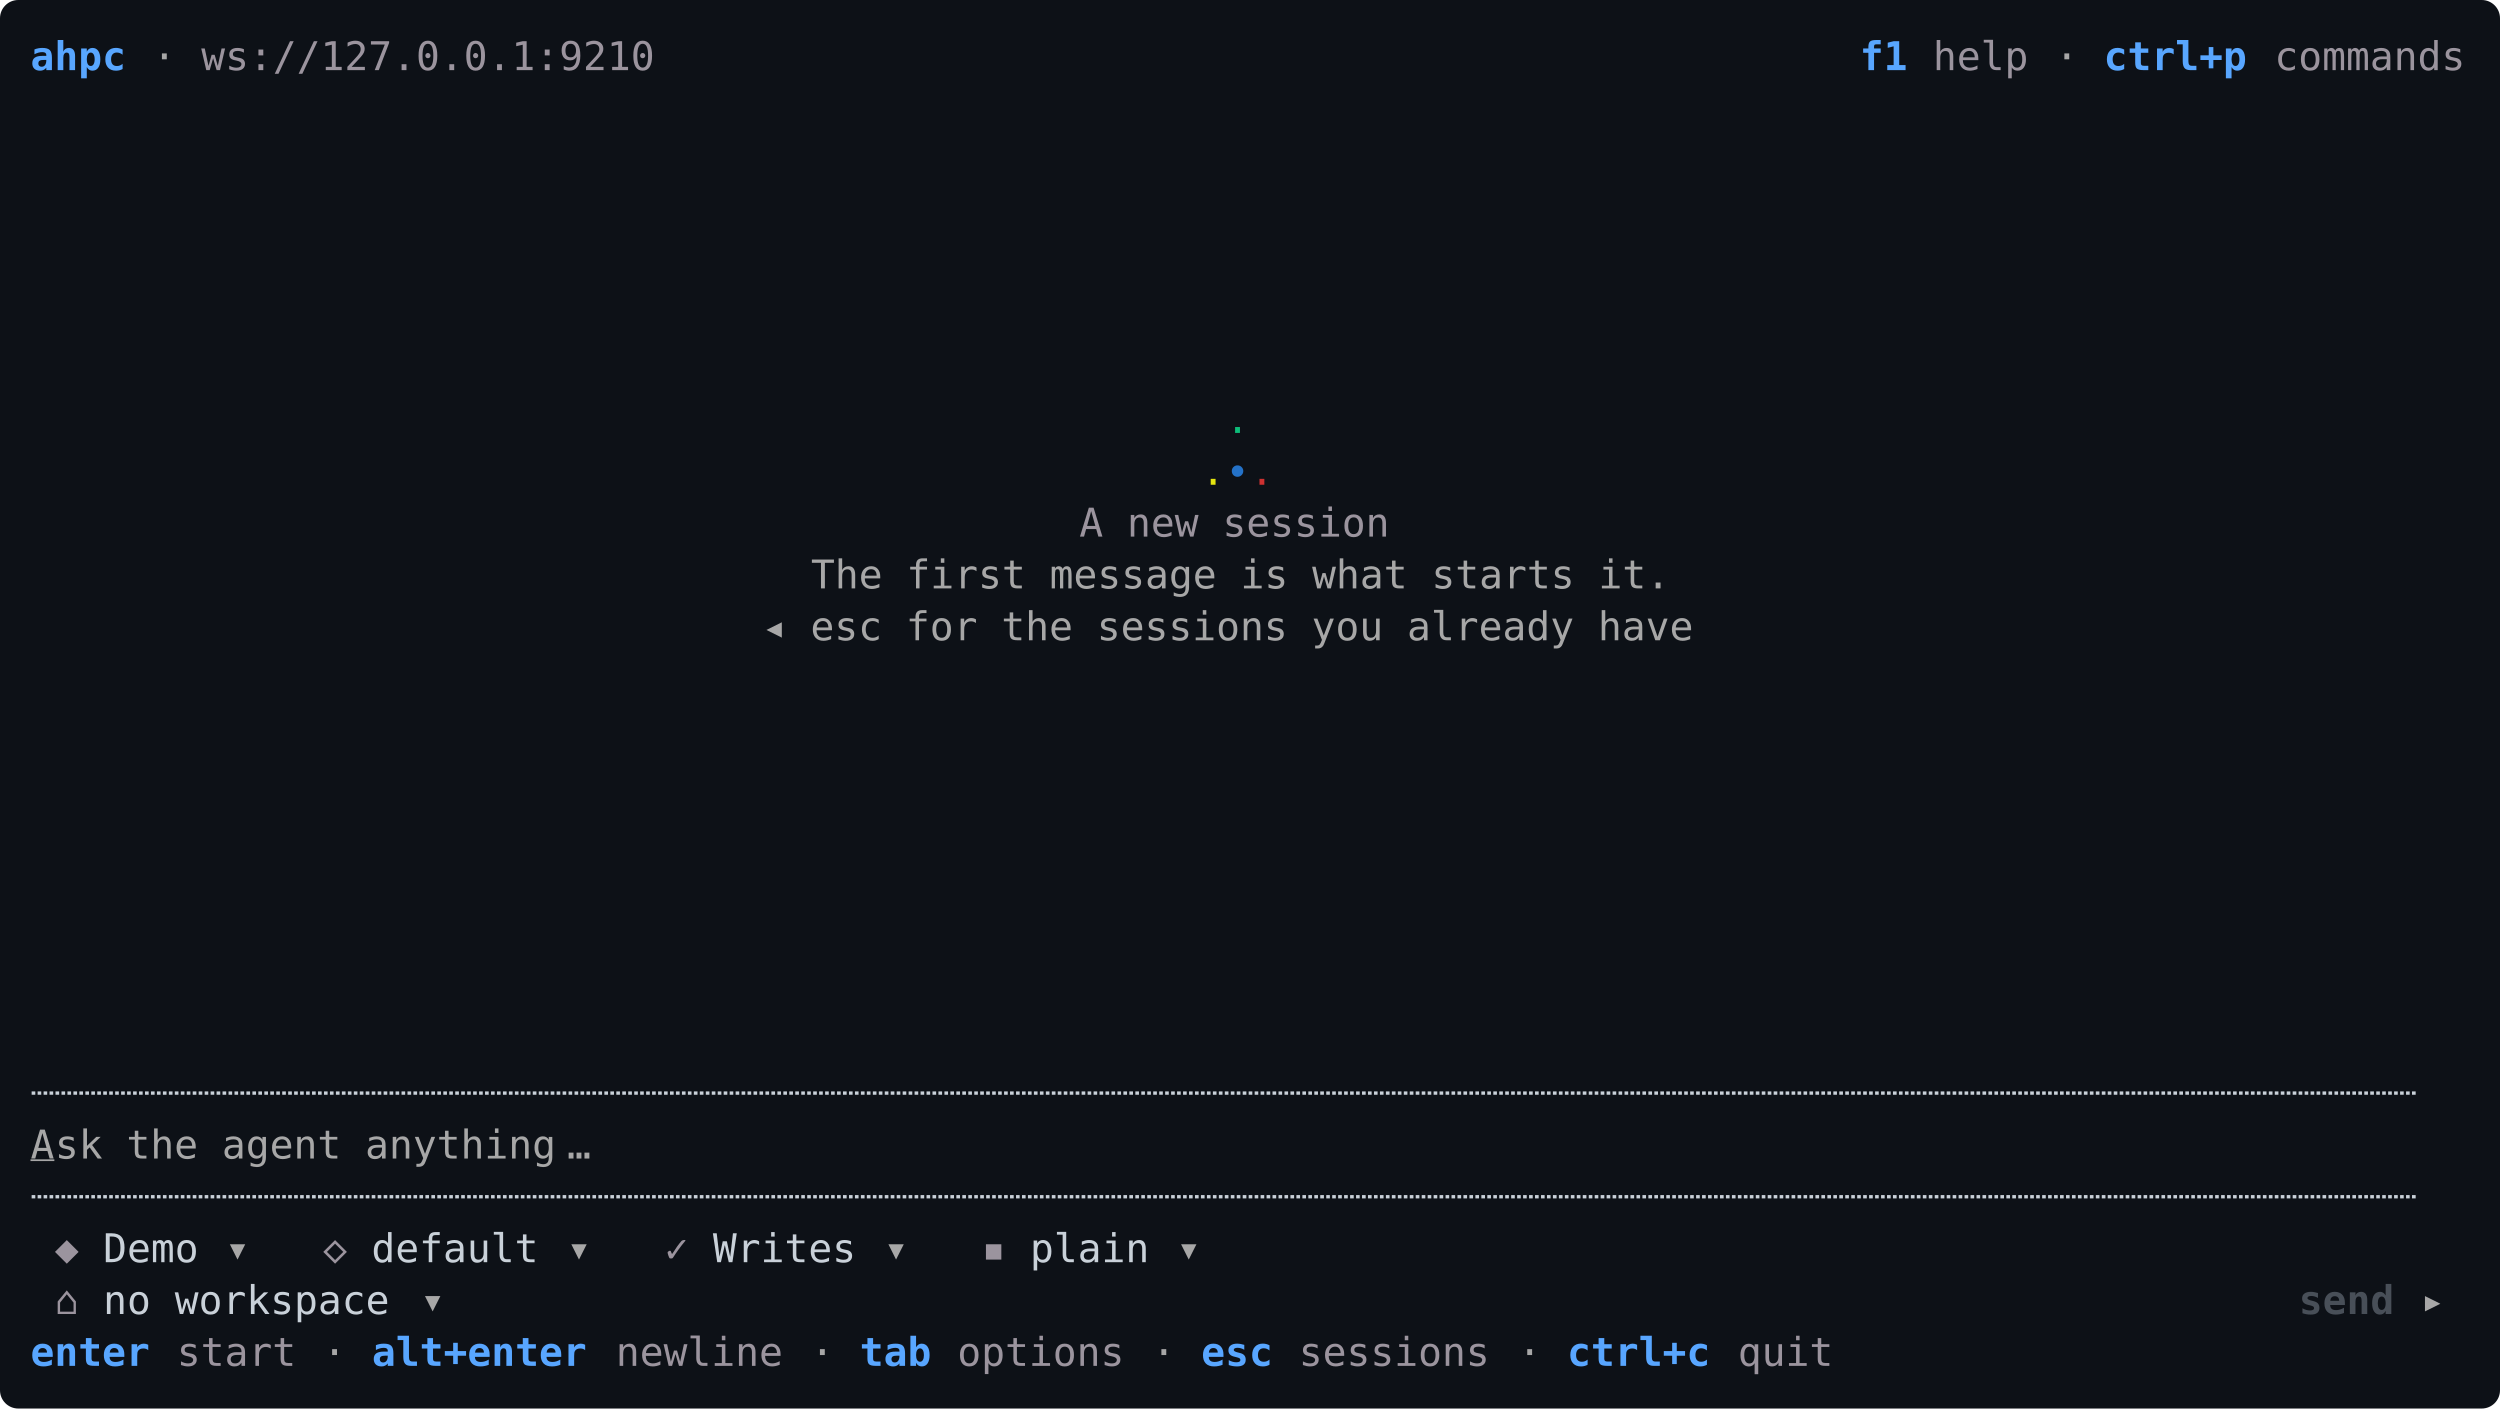
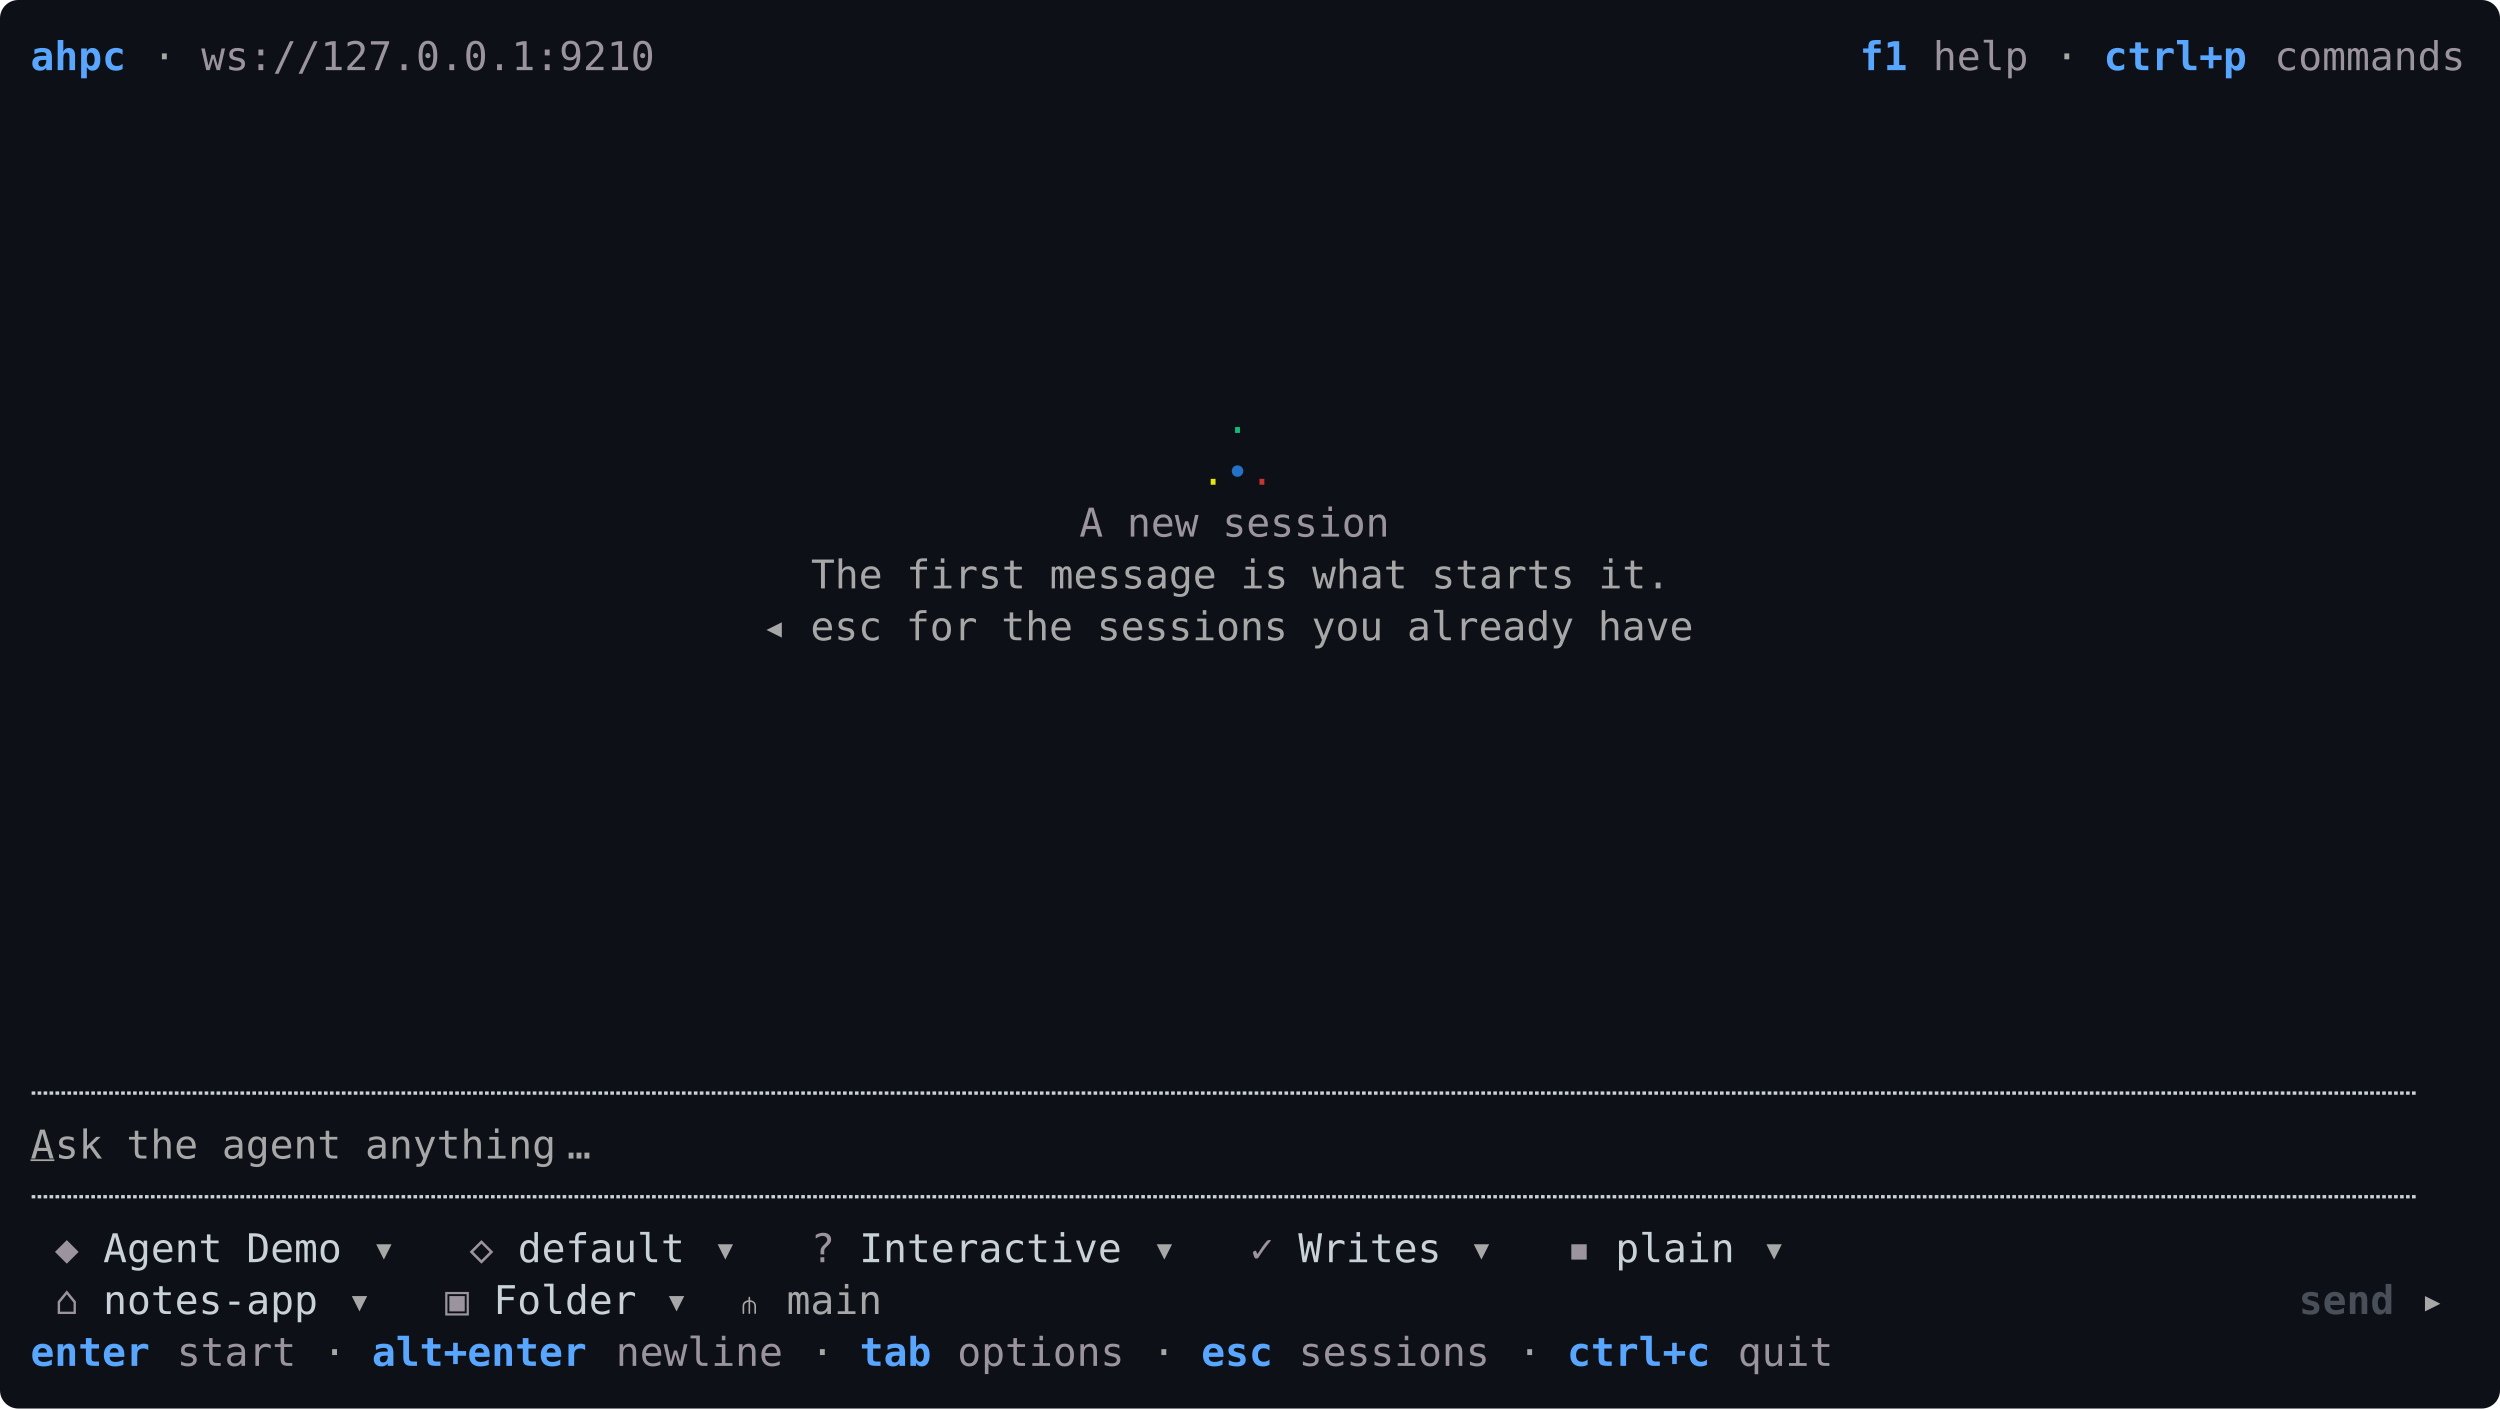
<svg xmlns="http://www.w3.org/2000/svg" width="820" height="462" viewBox="0 0 820 462" font-family="ui-monospace, SFMono-Regular, 'SF Mono', Menlo, Consolas, 'DejaVu Sans Mono', monospace" font-size="13px">
  <rect width="820" height="462" rx="6" fill="#0d1117" />
  <text x="10" y="23" fill="#58a6ff" font-weight="bold" textLength="32" lengthAdjust="spacing" xml:space="preserve">ahpc</text>
  <text x="50" y="23" fill="#a7a7a7" textLength="8" lengthAdjust="spacing" xml:space="preserve">·</text>
  <text x="66" y="23" fill="#9b949e" textLength="152" lengthAdjust="spacing" xml:space="preserve">ws://127.0.0.1:9210</text>
  <text x="610" y="23" fill="#58a6ff" font-weight="bold" textLength="16" lengthAdjust="spacing" xml:space="preserve">f1</text>
  <text x="634" y="23" fill="#9b949e" textLength="32" lengthAdjust="spacing" xml:space="preserve">help</text>
  <text x="674" y="23" fill="#a7a7a7" textLength="8" lengthAdjust="spacing" xml:space="preserve">·</text>
  <text x="690" y="23" fill="#58a6ff" font-weight="bold" textLength="48" lengthAdjust="spacing" xml:space="preserve">ctrl+p</text>
  <text x="746" y="23" fill="#9b949e" textLength="64" lengthAdjust="spacing" xml:space="preserve">commands</text>
  <text x="402" y="142" fill="#0dbc79" textLength="8" lengthAdjust="spacing" xml:space="preserve">.</text>
  <text x="394" y="159" fill="#e5e510" textLength="8" lengthAdjust="spacing" xml:space="preserve">.</text>
  <text x="402" y="159" fill="#2472c8" textLength="8" lengthAdjust="spacingAndGlyphs" xml:space="preserve">∙</text>
  <text x="410" y="159" fill="#cd3131" textLength="8" lengthAdjust="spacing" xml:space="preserve">.</text>
  <text x="354" y="176" fill="#9b949e" textLength="104" lengthAdjust="spacing" xml:space="preserve">A new session</text>
  <text x="266" y="193" fill="#a7a7a7" textLength="288" lengthAdjust="spacing" xml:space="preserve">The first message is what starts it.</text>
  <text x="250" y="210" fill="#a7a7a7" textLength="8" lengthAdjust="spacingAndGlyphs" xml:space="preserve">◂</text>
  <text x="258" y="210" fill="#a7a7a7" textLength="304" lengthAdjust="spacing" xml:space="preserve"> esc for the sessions you already have</text>
  <text x="10" y="363" fill="#c9d1d9" textLength="800" lengthAdjust="spacingAndGlyphs" xml:space="preserve">┈┈┈┈┈┈┈┈┈┈┈┈┈┈┈┈┈┈┈┈┈┈┈┈┈┈┈┈┈┈┈┈┈┈┈┈┈┈┈┈┈┈┈┈┈┈┈┈┈┈┈┈┈┈┈┈┈┈┈┈┈┈┈┈┈┈┈┈┈┈┈┈┈┈┈┈┈┈┈┈┈┈┈┈┈┈┈┈┈┈┈┈┈┈┈┈┈┈┈┈</text>
  <text x="10" y="380" fill="#a7a7a7" text-decoration="underline" textLength="8" lengthAdjust="spacing" xml:space="preserve">A</text>
  <text x="18" y="380" fill="#a7a7a7" textLength="168" lengthAdjust="spacing" xml:space="preserve">sk the agent anything</text>
  <text x="186" y="380" fill="#a7a7a7" textLength="8" lengthAdjust="spacingAndGlyphs" xml:space="preserve">…</text>
  <text x="10" y="397" fill="#c9d1d9" textLength="800" lengthAdjust="spacingAndGlyphs" xml:space="preserve">┈┈┈┈┈┈┈┈┈┈┈┈┈┈┈┈┈┈┈┈┈┈┈┈┈┈┈┈┈┈┈┈┈┈┈┈┈┈┈┈┈┈┈┈┈┈┈┈┈┈┈┈┈┈┈┈┈┈┈┈┈┈┈┈┈┈┈┈┈┈┈┈┈┈┈┈┈┈┈┈┈┈┈┈┈┈┈┈┈┈┈┈┈┈┈┈┈┈┈┈</text>
  <text x="18" y="414" fill="#9b949e" textLength="8" lengthAdjust="spacingAndGlyphs" xml:space="preserve">◆</text>
-   <text x="26" y="414" fill="#c9d1d9" textLength="48" lengthAdjust="spacing" xml:space="preserve"> Demo </text>
-   <text x="74" y="414" fill="#a7a7a7" textLength="8" lengthAdjust="spacingAndGlyphs" xml:space="preserve">▾</text>
-   <text x="106" y="414" fill="#9b949e" textLength="8" lengthAdjust="spacingAndGlyphs" xml:space="preserve">◇</text>
-   <text x="114" y="414" fill="#c9d1d9" textLength="72" lengthAdjust="spacing" xml:space="preserve"> default </text>
-   <text x="186" y="414" fill="#a7a7a7" textLength="8" lengthAdjust="spacingAndGlyphs" xml:space="preserve">▾</text>
-   <text x="218" y="414" fill="#9b949e" textLength="8" lengthAdjust="spacingAndGlyphs" xml:space="preserve">✓</text>
-   <text x="226" y="414" fill="#c9d1d9" textLength="64" lengthAdjust="spacing" xml:space="preserve"> Writes </text>
-   <text x="290" y="414" fill="#a7a7a7" textLength="8" lengthAdjust="spacingAndGlyphs" xml:space="preserve">▾</text>
-   <text x="322" y="414" fill="#9b949e" textLength="8" lengthAdjust="spacingAndGlyphs" xml:space="preserve">▪</text>
-   <text x="330" y="414" fill="#c9d1d9" textLength="56" lengthAdjust="spacing" xml:space="preserve"> plain </text>
-   <text x="386" y="414" fill="#a7a7a7" textLength="8" lengthAdjust="spacingAndGlyphs" xml:space="preserve">▾</text>
+   <text x="26" y="414" fill="#c9d1d9" textLength="96" lengthAdjust="spacing" xml:space="preserve"> Agent Demo </text>
+   <text x="122" y="414" fill="#a7a7a7" textLength="8" lengthAdjust="spacingAndGlyphs" xml:space="preserve">▾</text>
+   <text x="154" y="414" fill="#9b949e" textLength="8" lengthAdjust="spacingAndGlyphs" xml:space="preserve">◇</text>
+   <text x="162" y="414" fill="#c9d1d9" textLength="72" lengthAdjust="spacing" xml:space="preserve"> default </text>
+   <text x="234" y="414" fill="#a7a7a7" textLength="8" lengthAdjust="spacingAndGlyphs" xml:space="preserve">▾</text>
+   <text x="266" y="414" fill="#9b949e" textLength="8" lengthAdjust="spacing" xml:space="preserve">?</text>
+   <text x="274" y="414" fill="#c9d1d9" textLength="104" lengthAdjust="spacing" xml:space="preserve"> Interactive </text>
+   <text x="378" y="414" fill="#a7a7a7" textLength="8" lengthAdjust="spacingAndGlyphs" xml:space="preserve">▾</text>
+   <text x="410" y="414" fill="#9b949e" textLength="8" lengthAdjust="spacingAndGlyphs" xml:space="preserve">✓</text>
+   <text x="418" y="414" fill="#c9d1d9" textLength="64" lengthAdjust="spacing" xml:space="preserve"> Writes </text>
+   <text x="482" y="414" fill="#a7a7a7" textLength="8" lengthAdjust="spacingAndGlyphs" xml:space="preserve">▾</text>
+   <text x="514" y="414" fill="#9b949e" textLength="8" lengthAdjust="spacingAndGlyphs" xml:space="preserve">▪</text>
+   <text x="522" y="414" fill="#c9d1d9" textLength="56" lengthAdjust="spacing" xml:space="preserve"> plain </text>
+   <text x="578" y="414" fill="#a7a7a7" textLength="8" lengthAdjust="spacingAndGlyphs" xml:space="preserve">▾</text>
  <text x="18" y="431" fill="#9b949e" textLength="8" lengthAdjust="spacingAndGlyphs" xml:space="preserve">⌂</text>
-   <text x="26" y="431" fill="#c9d1d9" textLength="112" lengthAdjust="spacing" xml:space="preserve"> no workspace </text>
-   <text x="138" y="431" fill="#a7a7a7" textLength="8" lengthAdjust="spacingAndGlyphs" xml:space="preserve">▾</text>
+   <text x="26" y="431" fill="#c9d1d9" textLength="88" lengthAdjust="spacing" xml:space="preserve"> notes-app </text>
+   <text x="114" y="431" fill="#a7a7a7" textLength="8" lengthAdjust="spacingAndGlyphs" xml:space="preserve">▾</text>
+   <text x="146" y="431" fill="#9b949e" textLength="8" lengthAdjust="spacingAndGlyphs" xml:space="preserve">▣</text>
+   <text x="154" y="431" fill="#c9d1d9" textLength="64" lengthAdjust="spacing" xml:space="preserve"> Folder </text>
+   <text x="218" y="431" fill="#a7a7a7" textLength="8" lengthAdjust="spacingAndGlyphs" xml:space="preserve">▾</text>
+   <text x="242" y="431" fill="#a7a7a7" textLength="8" lengthAdjust="spacingAndGlyphs" xml:space="preserve">⋔</text>
+   <text x="258" y="431" fill="#a7a7a7" textLength="32" lengthAdjust="spacing" xml:space="preserve">main</text>
  <text x="754" y="431" fill="#484f58" font-weight="bold" textLength="32" lengthAdjust="spacing" xml:space="preserve">send</text>
  <text x="794" y="431" fill="#a7a7a7" textLength="8" lengthAdjust="spacingAndGlyphs" xml:space="preserve">▸</text>
  <text x="10" y="448" fill="#58a6ff" font-weight="bold" textLength="40" lengthAdjust="spacing" xml:space="preserve">enter</text>
  <text x="58" y="448" fill="#9b949e" textLength="40" lengthAdjust="spacing" xml:space="preserve">start</text>
  <text x="98" y="448" fill="#a7a7a7" textLength="24" lengthAdjust="spacing" xml:space="preserve"> · </text>
  <text x="122" y="448" fill="#58a6ff" font-weight="bold" textLength="72" lengthAdjust="spacing" xml:space="preserve">alt+enter</text>
  <text x="202" y="448" fill="#9b949e" textLength="56" lengthAdjust="spacing" xml:space="preserve">newline</text>
  <text x="258" y="448" fill="#a7a7a7" textLength="24" lengthAdjust="spacing" xml:space="preserve"> · </text>
  <text x="282" y="448" fill="#58a6ff" font-weight="bold" textLength="24" lengthAdjust="spacing" xml:space="preserve">tab</text>
  <text x="314" y="448" fill="#9b949e" textLength="56" lengthAdjust="spacing" xml:space="preserve">options</text>
  <text x="370" y="448" fill="#a7a7a7" textLength="24" lengthAdjust="spacing" xml:space="preserve"> · </text>
  <text x="394" y="448" fill="#58a6ff" font-weight="bold" textLength="24" lengthAdjust="spacing" xml:space="preserve">esc</text>
  <text x="426" y="448" fill="#9b949e" textLength="64" lengthAdjust="spacing" xml:space="preserve">sessions</text>
  <text x="490" y="448" fill="#a7a7a7" textLength="24" lengthAdjust="spacing" xml:space="preserve"> · </text>
  <text x="514" y="448" fill="#58a6ff" font-weight="bold" textLength="48" lengthAdjust="spacing" xml:space="preserve">ctrl+c</text>
  <text x="570" y="448" fill="#9b949e" textLength="32" lengthAdjust="spacing" xml:space="preserve">quit</text>
</svg>
